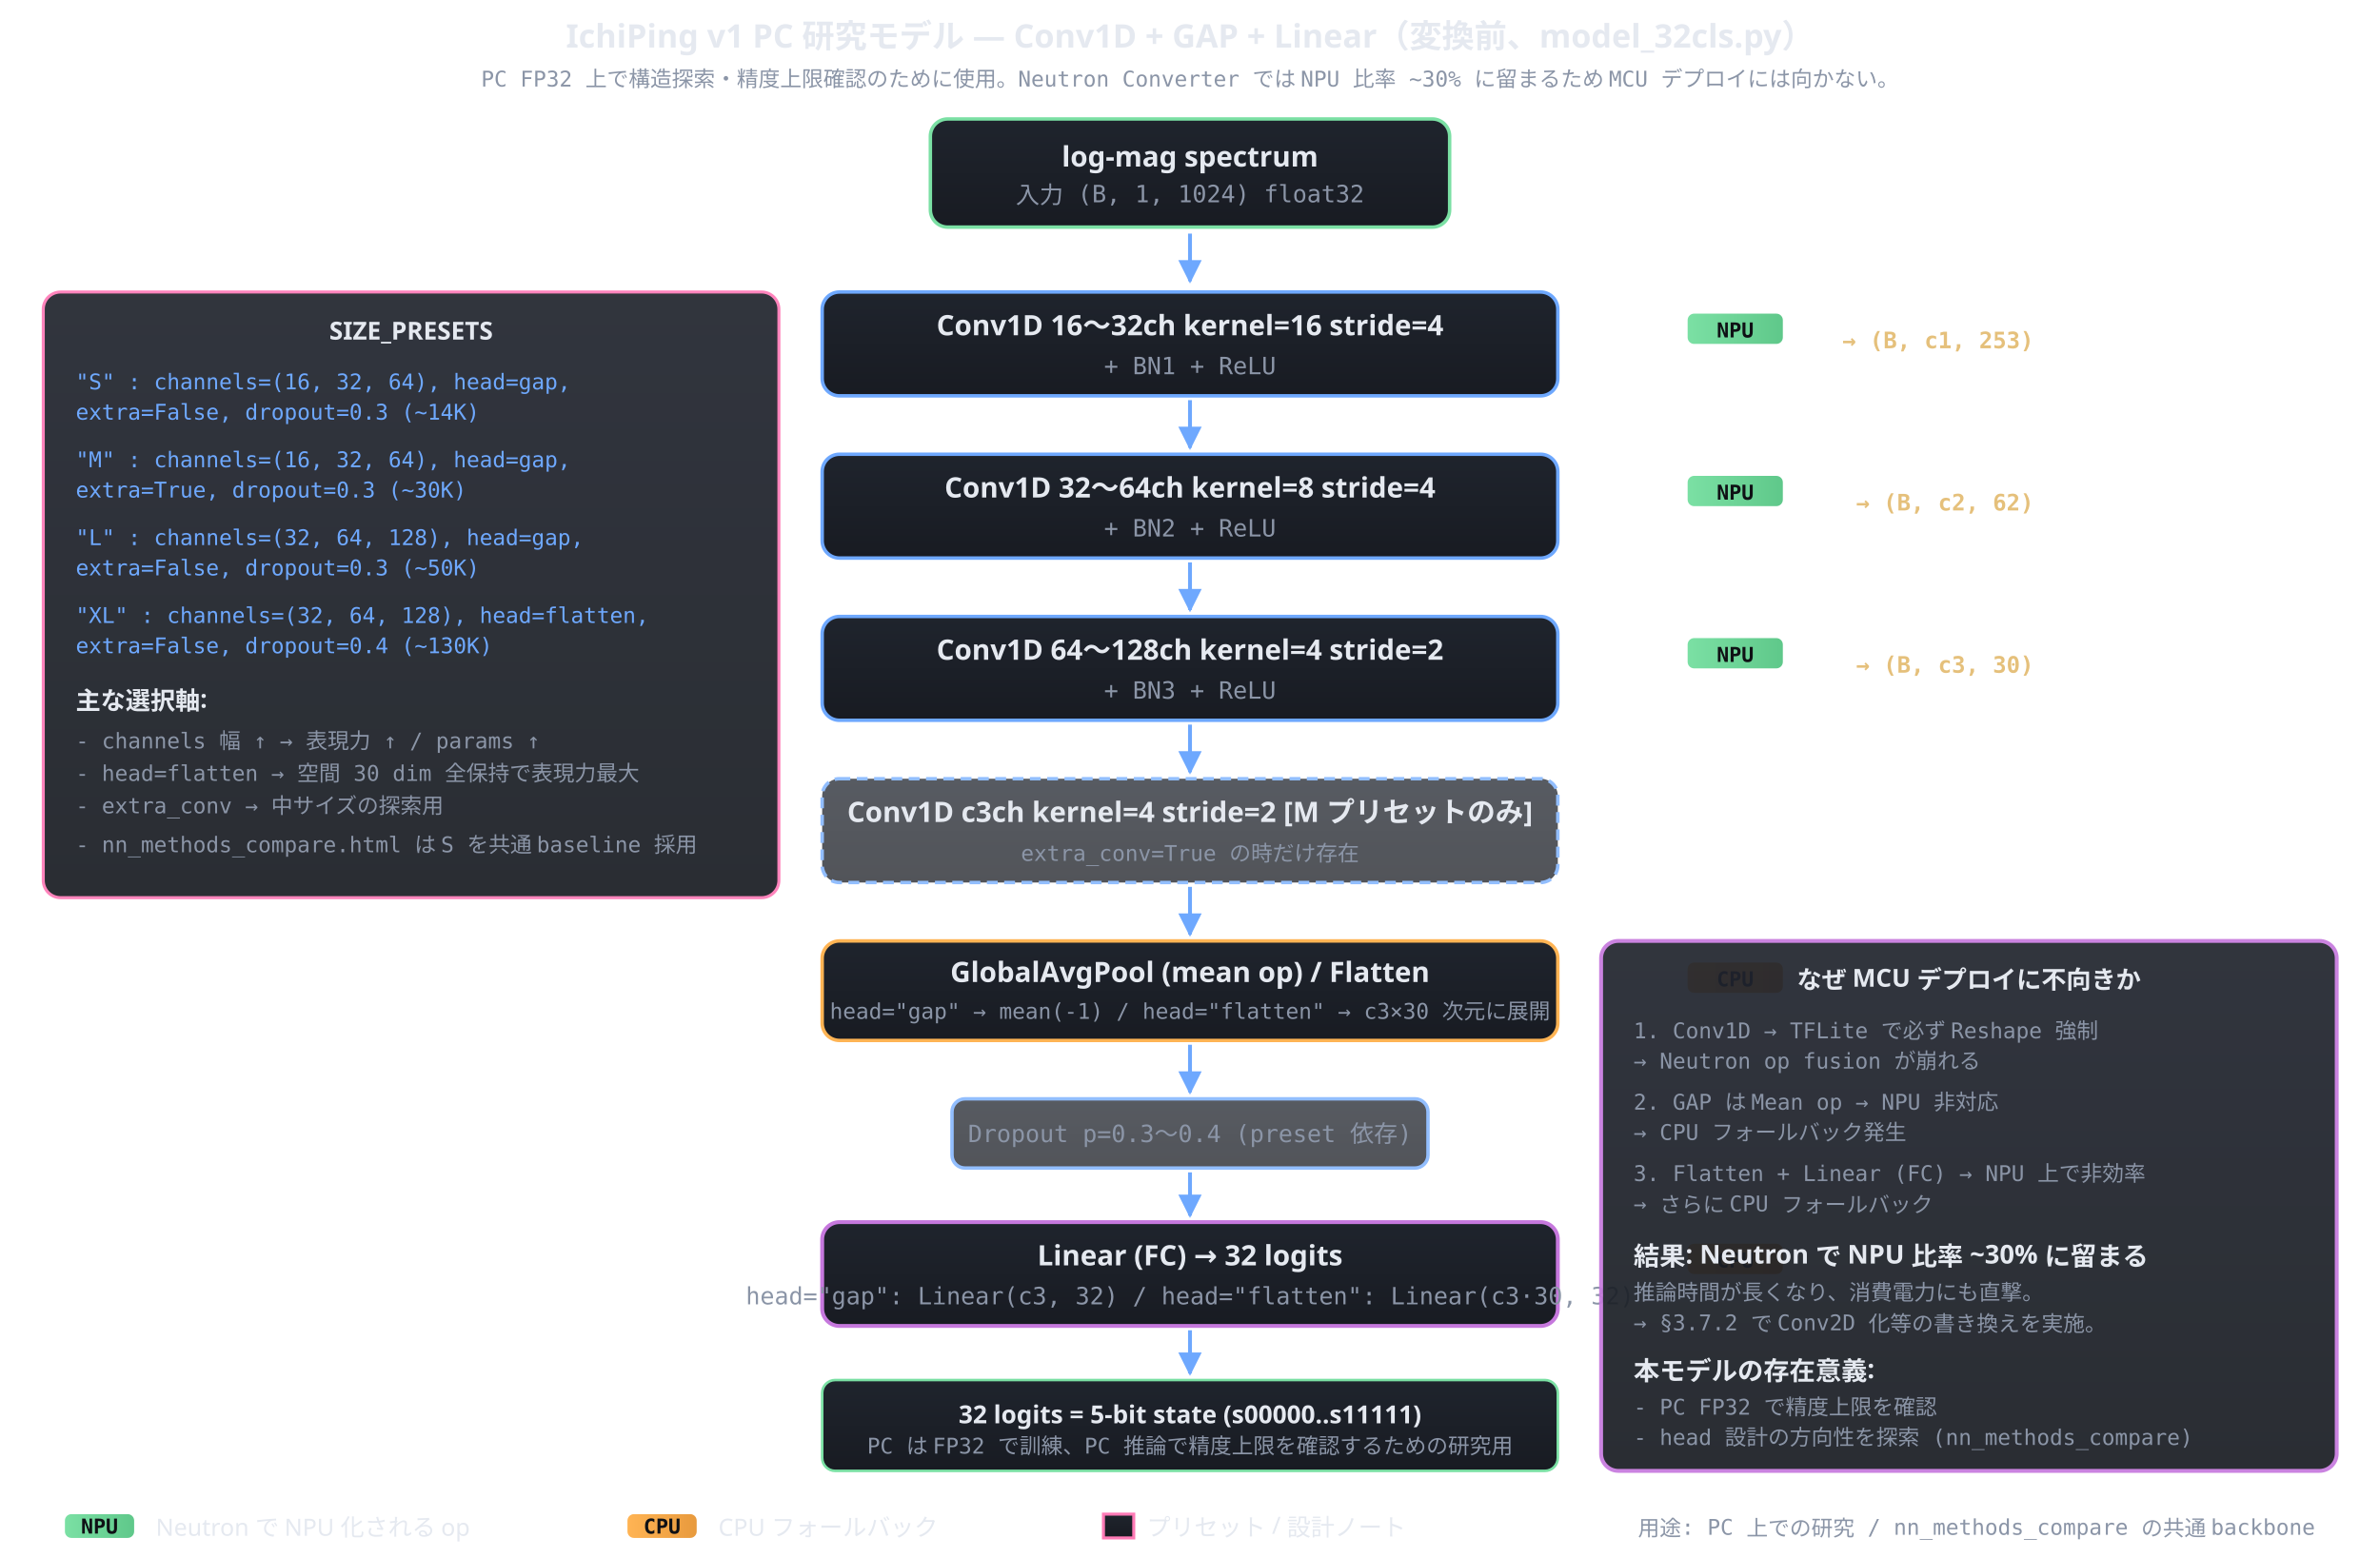
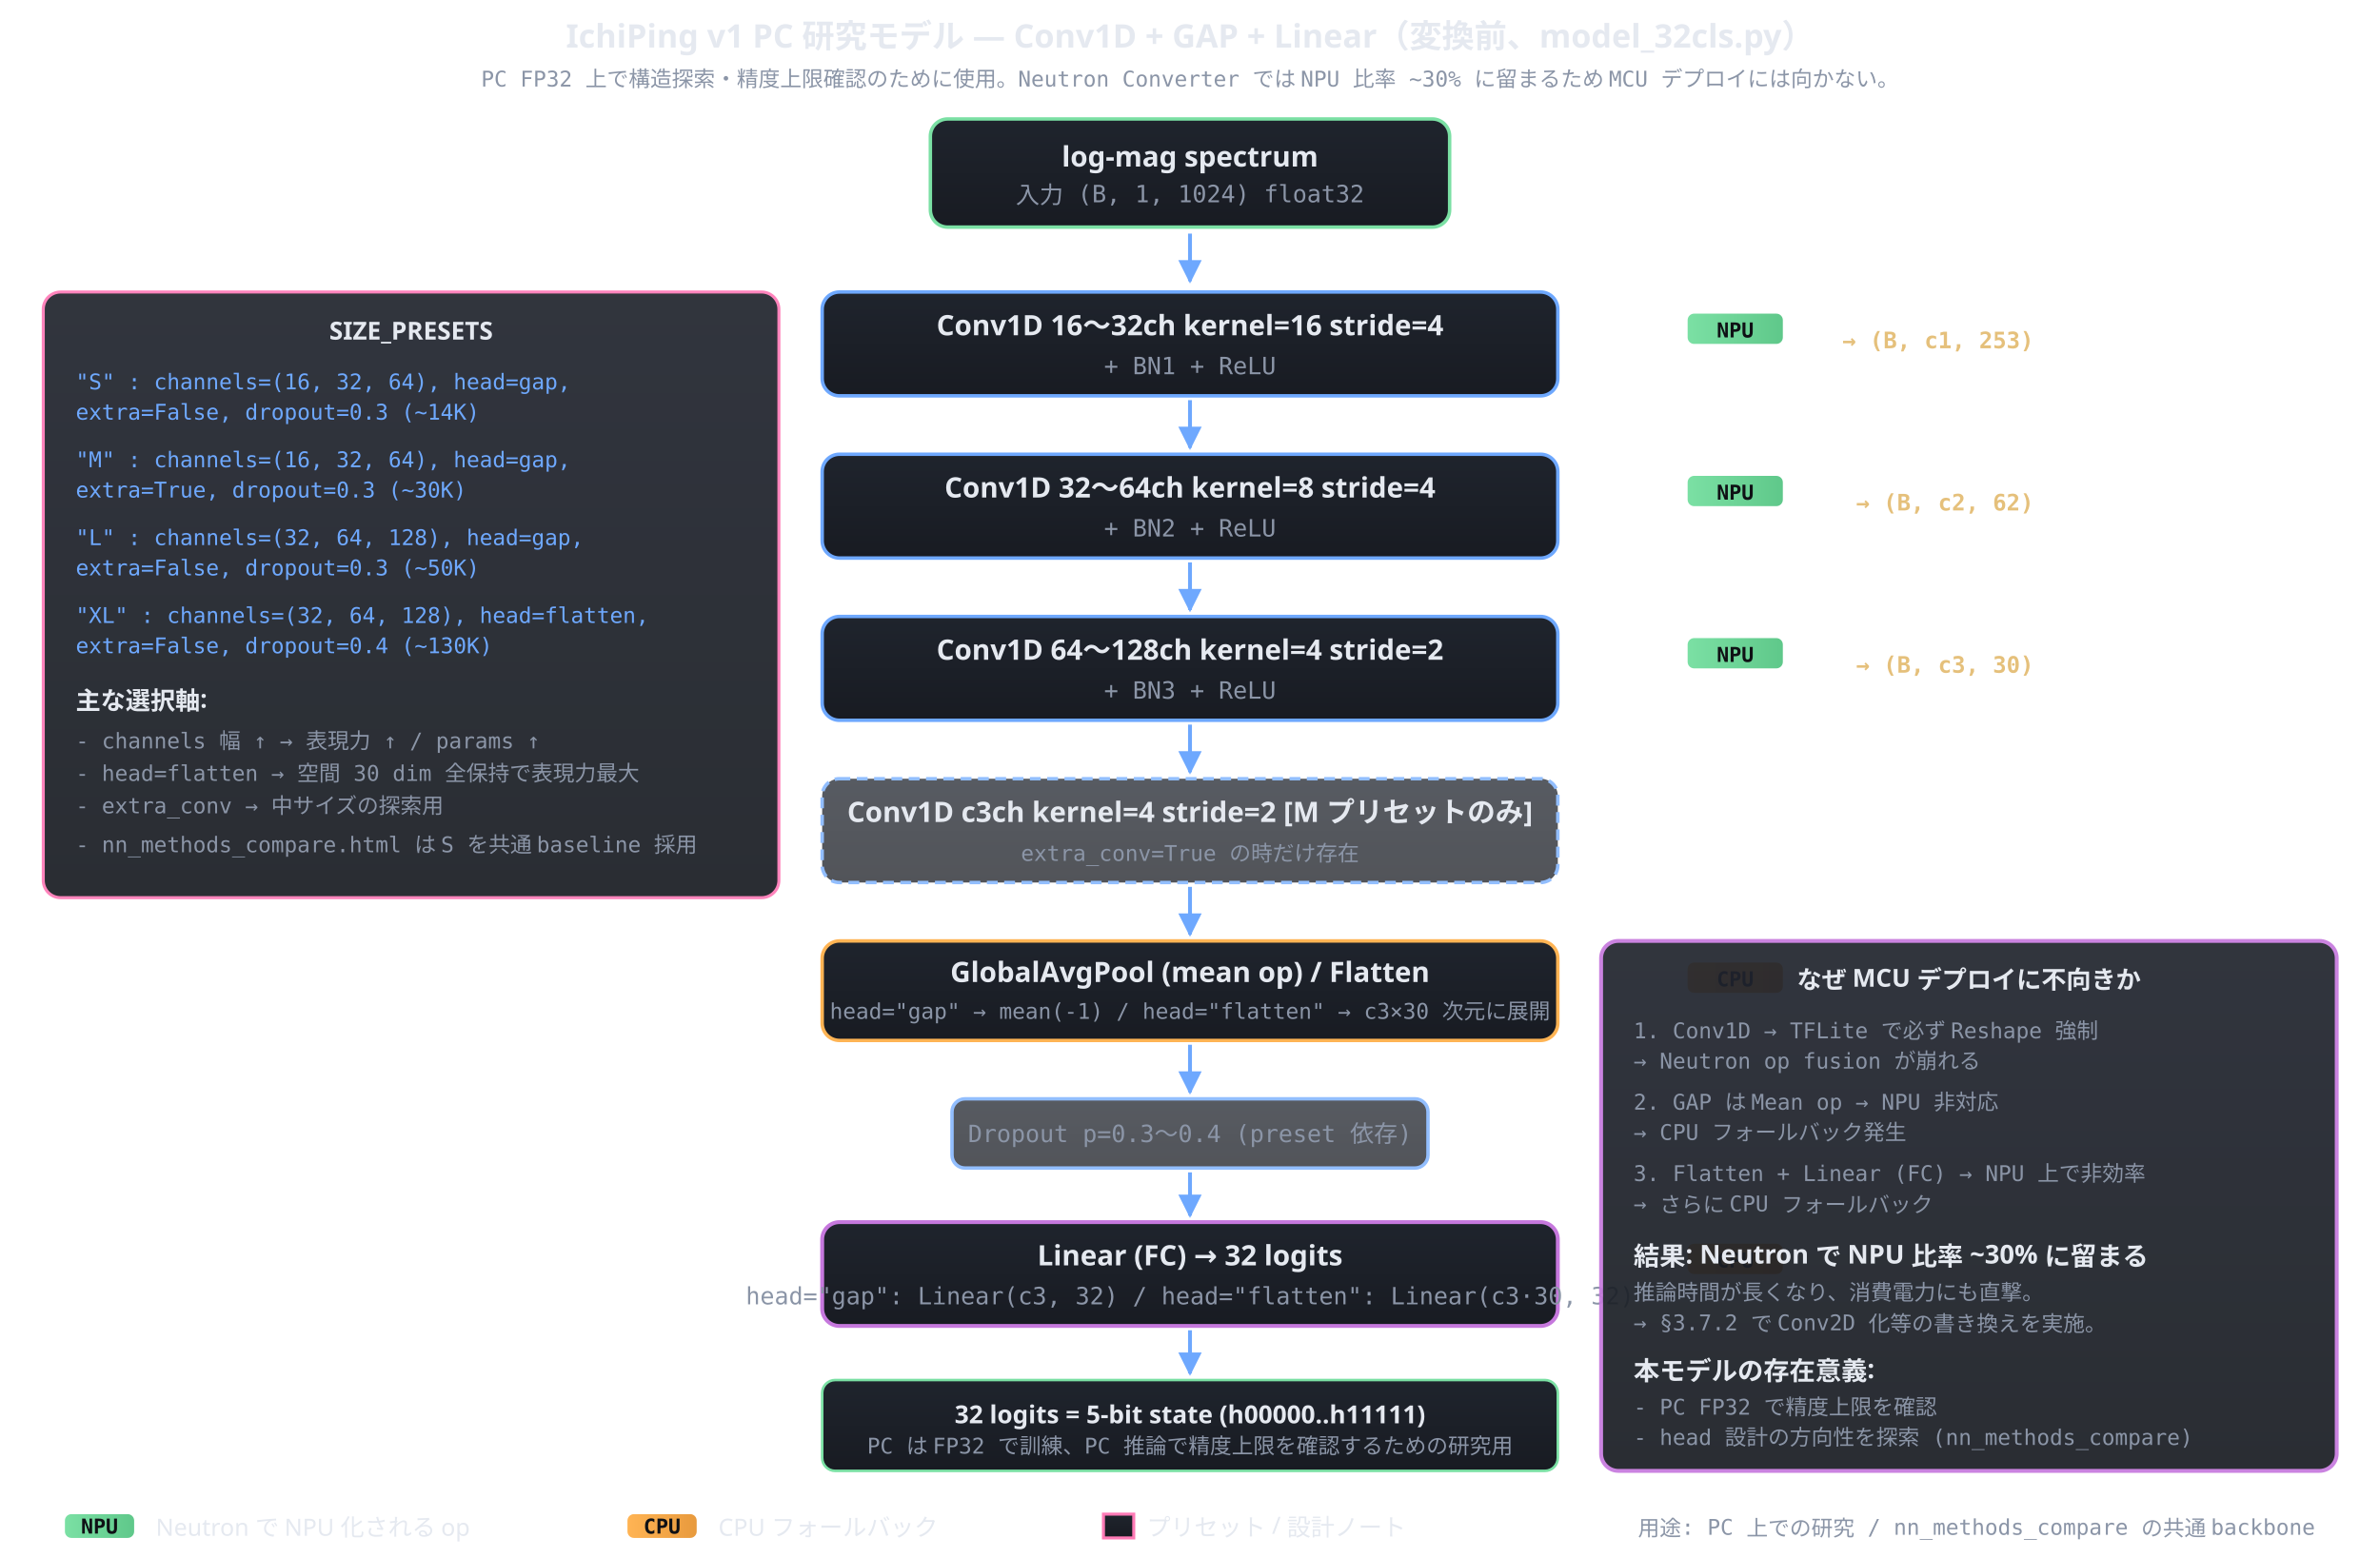
<svg xmlns="http://www.w3.org/2000/svg" viewBox="0 0 1100 720" role="img" aria-label="IchiPing v1 PC 研究モデル — Conv1D + GAP + Linear (model_32cls.py, 変換前)">
  <defs>
    <marker id="arrPc" viewBox="0 0 10 10" refX="9" refY="5" markerWidth="6" markerHeight="6" orient="auto-start-reverse">
      <path d="M0,0 L10,5 L0,10 z" fill="#6ea8fe" />
    </marker>
    <linearGradient id="boxGrPc" x1="0" y1="0" x2="0" y2="1">
      <stop offset="0%" stop-color="#1f242d" />
      <stop offset="100%" stop-color="#181b22" />
    </linearGradient>
    <linearGradient id="cpuBadge" x1="0" y1="0" x2="1" y2="0">
      <stop offset="0%" stop-color="#ffb454" />
      <stop offset="100%" stop-color="#e89a3d" />
    </linearGradient>
    <linearGradient id="npuBadgePc" x1="0" y1="0" x2="1" y2="0">
      <stop offset="0%" stop-color="#7be0a4" />
      <stop offset="100%" stop-color="#5fc88a" />
    </linearGradient>
  </defs>
  <style>
    .box-in    { fill: url(#boxGrPc); stroke: #7be0a4; stroke-width: 1.6; }
    .box-conv  { fill: url(#boxGrPc); stroke: #6ea8fe; stroke-width: 1.6; }
    .box-pool  { fill: url(#boxGrPc); stroke: #ffb454; stroke-width: 1.6; }
    .box-head  { fill: url(#boxGrPc); stroke: #c678dd; stroke-width: 1.8; }
    .box-out   { fill: url(#boxGrPc); stroke: #7be0a4; stroke-width: 1.2; }
    .box-cfg   { fill: url(#boxGrPc); stroke: #ff7ab6; stroke-width: 1.4; }
    .ttl       { fill: #e5e9f0; font-family: 'Hiragino Sans','Yu Gothic UI',sans-serif; font-size: 13px; font-weight: 700; }
    .ttl-s     { fill: #e5e9f0; font-family: 'Hiragino Sans','Yu Gothic UI',sans-serif; font-size: 11.5px; font-weight: 600; }
    .sub       { fill: #8b95a7; font-family: 'JetBrains Mono',Consolas,monospace; font-size: 11px; }
    .sub-s     { fill: #8b95a7; font-family: 'JetBrains Mono',Consolas,monospace; font-size: 10px; }
    .arrow     { stroke: #6ea8fe; stroke-width: 1.8; fill: none; }
    .legend-t  { fill: #e5e9f0; font-family: 'Hiragino Sans','Yu Gothic UI',sans-serif; font-size: 11px; }
    .shape     { fill: #e5c07b; font-family: 'JetBrains Mono',Consolas,monospace; font-size: 10.5px; font-weight: 600; }
    .cpu-pill  { fill: url(#cpuBadge); }
    .cpu-t     { fill: #0f1115; font-family: 'JetBrains Mono',Consolas,monospace; font-size: 9.5px; font-weight: 700; }
    .npu-pill  { fill: url(#npuBadgePc); }
    .npu-t     { fill: #0f1115; font-family: 'JetBrains Mono',Consolas,monospace; font-size: 9.5px; font-weight: 700; }
    .params    { fill: #6ea8fe; font-family: 'JetBrains Mono',Consolas,monospace; font-size: 10px; }
  </style>
  <text x="550" y="22" text-anchor="middle" class="ttl" style="font-size:15px">
    IchiPing v1 PC 研究モデル — Conv1D + GAP + Linear（変換前、model_32cls.py）
  </text>
  <text x="550" y="40" text-anchor="middle" class="sub-s">
    PC FP32 上で構造探索・精度上限確認のために使用。Neutron Converter では NPU 比率 ~30% に留まるため MCU デプロイには向かない。
  </text>
  <rect class="box-in" x="430" y="55" width="240" height="50" rx="8" />
  <text x="550" y="77" text-anchor="middle" class="ttl">log-mag spectrum</text>
  <text x="550" y="94" text-anchor="middle" class="sub">入力 (B, 1, 1024) float32</text>
  <line class="arrow" x1="550" y1="108" x2="550" y2="130" marker-end="url(#arrPc)" />
  <rect class="box-conv" x="380" y="135" width="340" height="48" rx="8" />
  <text x="550" y="155" text-anchor="middle" class="ttl">Conv1D 16〜32ch  kernel=16  stride=4</text>
  <text x="550" y="173" text-anchor="middle" class="sub">+ BN1 + ReLU</text>
  <text x="940" y="161" text-anchor="end" class="shape">→ (B, c1, 253)</text>
  <rect class="npu-pill" x="780" y="145" width="44" height="14" rx="3" />
  <text x="802" y="156" text-anchor="middle" class="npu-t">NPU</text>
  <line class="arrow" x1="550" y1="185" x2="550" y2="207" marker-end="url(#arrPc)" />
  <rect class="box-conv" x="380" y="210" width="340" height="48" rx="8" />
  <text x="550" y="230" text-anchor="middle" class="ttl">Conv1D 32〜64ch  kernel=8  stride=4</text>
  <text x="550" y="248" text-anchor="middle" class="sub">+ BN2 + ReLU</text>
  <text x="940" y="236" text-anchor="end" class="shape">→ (B, c2, 62)</text>
  <rect class="npu-pill" x="780" y="220" width="44" height="14" rx="3" />
  <text x="802" y="231" text-anchor="middle" class="npu-t">NPU</text>
  <line class="arrow" x1="550" y1="260" x2="550" y2="282" marker-end="url(#arrPc)" />
  <rect class="box-conv" x="380" y="285" width="340" height="48" rx="8" />
  <text x="550" y="305" text-anchor="middle" class="ttl">Conv1D 64〜128ch  kernel=4  stride=2</text>
  <text x="550" y="323" text-anchor="middle" class="sub">+ BN3 + ReLU</text>
  <text x="940" y="311" text-anchor="end" class="shape">→ (B, c3, 30)</text>
  <rect class="npu-pill" x="780" y="295" width="44" height="14" rx="3" />
  <text x="802" y="306" text-anchor="middle" class="npu-t">NPU</text>
  <line class="arrow" x1="550" y1="335" x2="550" y2="357" marker-end="url(#arrPc)" />
  <rect class="box-conv" x="380" y="360" width="340" height="48" rx="8" stroke-dasharray="5 3" opacity="0.75" />
  <text x="550" y="380" text-anchor="middle" class="ttl">Conv1D c3ch  kernel=4  stride=2  [M プリセットのみ]</text>
  <text x="550" y="398" text-anchor="middle" class="sub-s">extra_conv=True の時だけ存在</text>
  <line class="arrow" x1="550" y1="410" x2="550" y2="432" marker-end="url(#arrPc)" />
  <rect class="box-pool" x="380" y="435" width="340" height="46" rx="8" />
  <text x="550" y="454" text-anchor="middle" class="ttl">GlobalAvgPool (mean op) / Flatten</text>
  <text x="550" y="471" text-anchor="middle" class="sub-s">head="gap" → mean(-1) / head="flatten" → c3×30 次元に展開</text>
  <rect class="cpu-pill" x="780" y="445" width="44" height="14" rx="3" />
  <text x="802" y="456" text-anchor="middle" class="cpu-t">CPU</text>
  <line class="arrow" x1="550" y1="483" x2="550" y2="505" marker-end="url(#arrPc)" />
  <rect class="box-conv" x="440" y="508" width="220" height="32" rx="6" opacity="0.75" />
  <text x="550" y="528" text-anchor="middle" class="sub">Dropout p=0.3〜0.4 (preset 依存)</text>
  <line class="arrow" x1="550" y1="542" x2="550" y2="562" marker-end="url(#arrPc)" />
  <rect class="box-head" x="380" y="565" width="340" height="48" rx="8" />
  <text x="550" y="585" text-anchor="middle" class="ttl">Linear (FC) → 32 logits</text>
  <text x="550" y="603" text-anchor="middle" class="sub">head="gap": Linear(c3, 32) / head="flatten": Linear(c3·30, 32)</text>
  <rect class="cpu-pill" x="780" y="575" width="44" height="14" rx="3" />
  <text x="802" y="586" text-anchor="middle" class="cpu-t">CPU</text>
  <line class="arrow" x1="550" y1="615" x2="550" y2="635" marker-end="url(#arrPc)" />
  <rect class="box-out" x="380" y="638" width="340" height="42" rx="6" />
-   <text x="550" y="658" text-anchor="middle" class="ttl-s">32 logits = 5-bit state (s00000..s11111)</text>
+   <text x="550" y="658" text-anchor="middle" class="ttl-s">32 logits = 5-bit state (h00000..h11111)</text>
  <text x="550" y="672" text-anchor="middle" class="sub-s">PC は FP32 で訓練、PC 推論で精度上限を確認するための研究用</text>
  <rect class="box-cfg" x="20" y="135" width="340" height="280" rx="8" opacity="0.92" />
  <text x="190" y="157" text-anchor="middle" class="ttl-s">SIZE_PRESETS</text>
  <text x="35" y="180" class="params">"S"  : channels=(16, 32, 64),  head=gap,</text>
  <text x="35" y="194" class="params">       extra=False, dropout=0.3   (~14K)</text>
  <text x="35" y="216" class="params">"M"  : channels=(16, 32, 64),  head=gap,</text>
  <text x="35" y="230" class="params">       extra=True,  dropout=0.3   (~30K)</text>
  <text x="35" y="252" class="params">"L"  : channels=(32, 64, 128), head=gap,</text>
  <text x="35" y="266" class="params">       extra=False, dropout=0.3   (~50K)</text>
  <text x="35" y="288" class="params">"XL" : channels=(32, 64, 128), head=flatten,</text>
  <text x="35" y="302" class="params">       extra=False, dropout=0.4   (~130K)</text>
  <text x="35" y="328" class="ttl-s">主な選択軸:</text>
  <text x="35" y="346" class="sub-s">- channels 幅 ↑ → 表現力 ↑ / params ↑</text>
  <text x="35" y="361" class="sub-s">- head=flatten → 空間 30 dim 全保持で表現力最大</text>
  <text x="35" y="376" class="sub-s">- extra_conv → 中サイズの探索用</text>
  <text x="35" y="394" class="sub-s">- nn_methods_compare.html は S を共通 baseline 採用</text>
  <rect class="box-head" x="740" y="435" width="340" height="245" rx="8" opacity="0.92" />
  <text x="910" y="457" text-anchor="middle" class="ttl-s">なぜ MCU デプロイに不向きか</text>
  <text x="755" y="480" class="sub-s">1. Conv1D → TFLite で必ず Reshape 強制</text>
  <text x="755" y="494" class="sub-s">   → Neutron op fusion が崩れる</text>
  <text x="755" y="513" class="sub-s">2. GAP は Mean op → NPU 非対応</text>
  <text x="755" y="527" class="sub-s">   → CPU フォールバック発生</text>
  <text x="755" y="546" class="sub-s">3. Flatten + Linear (FC) → NPU 上で非効率</text>
  <text x="755" y="560" class="sub-s">   → さらに CPU フォールバック</text>
  <text x="755" y="585" class="ttl-s" style="font-size:12px">結果: Neutron で NPU 比率 ~30% に留まる</text>
  <text x="755" y="601" class="sub-s">推論時間が長くなり、消費電力にも直撃。</text>
  <text x="755" y="615" class="sub-s">→ §3.7.2 で Conv2D 化等の書き換えを実施。</text>
  <text x="755" y="638" class="ttl-s" style="font-size:12px">本モデルの存在意義:</text>
  <text x="755" y="654" class="sub-s">- PC FP32 で精度上限を確認</text>
  <text x="755" y="668" class="sub-s">- head 設計の方向性を探索 (nn_methods_compare)</text>
  <rect class="npu-pill" x="30" y="700" width="32" height="11" rx="3" />
  <text x="46" y="709" text-anchor="middle" class="npu-t">NPU</text>
  <text x="72" y="710" class="legend-t">Neutron で NPU 化される op</text>
  <rect class="cpu-pill" x="290" y="700" width="32" height="11" rx="3" />
  <text x="306" y="709" text-anchor="middle" class="cpu-t">CPU</text>
  <text x="332" y="710" class="legend-t">CPU フォールバック</text>
  <rect x="510" y="700" width="14" height="11" fill="url(#boxGrPc)" stroke="#ff7ab6" stroke-width="1.4" />
  <text x="530" y="710" class="legend-t">プリセット / 設計ノート</text>
  <text x="1070" y="710" text-anchor="end" class="sub-s">
    用途: PC 上での研究 / nn_methods_compare の共通 backbone
  </text>
</svg>
